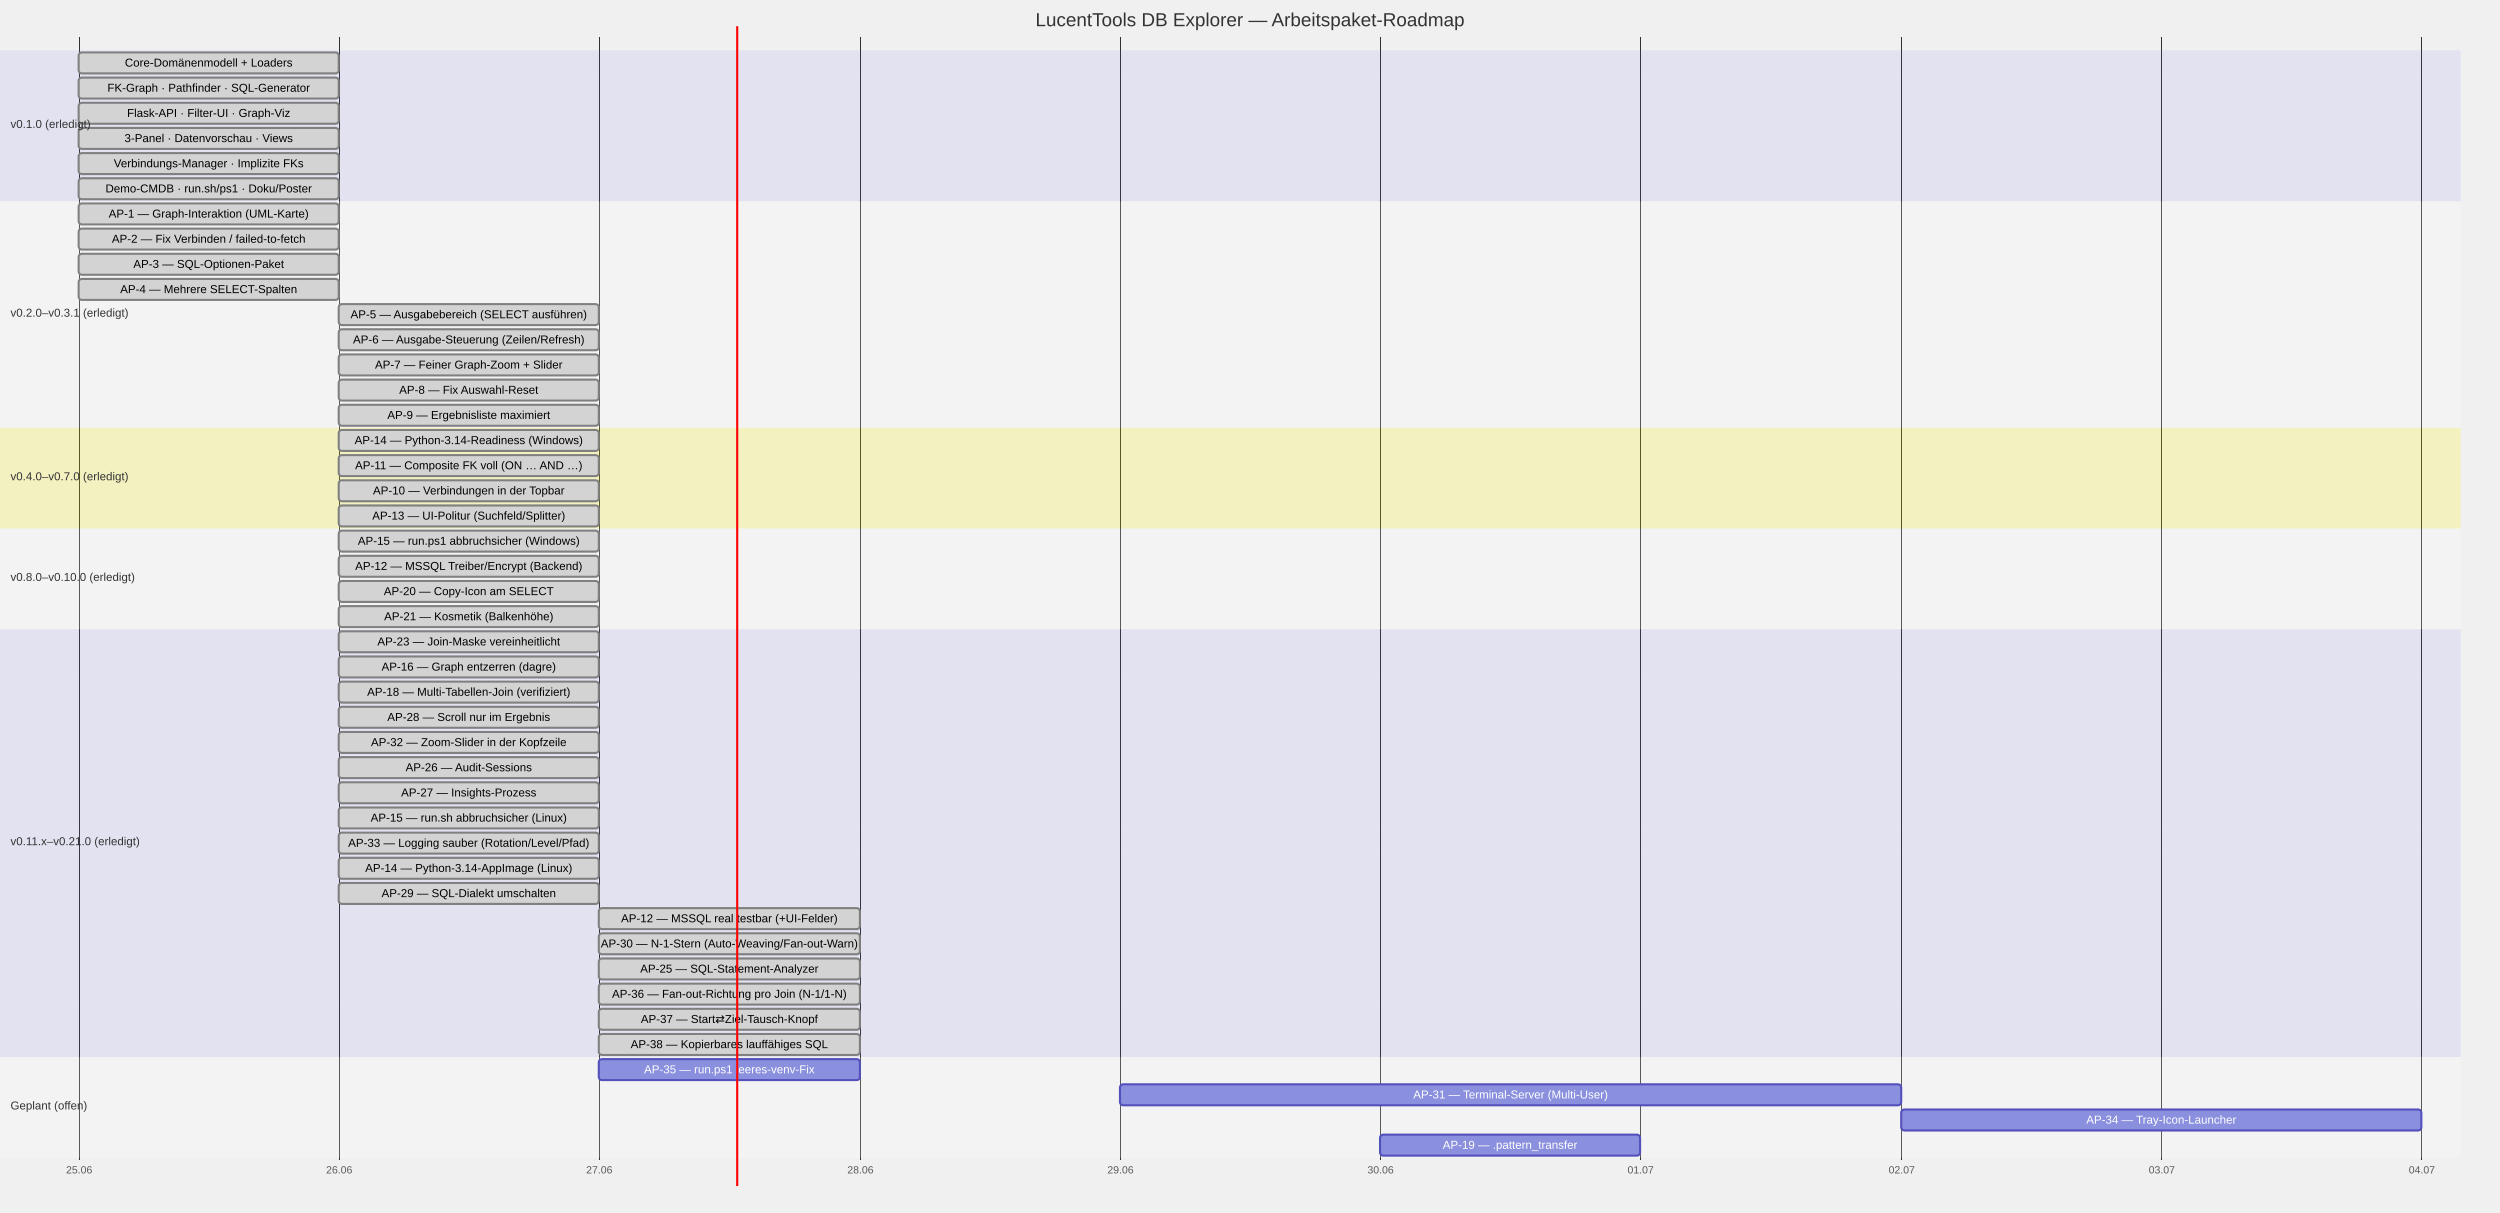
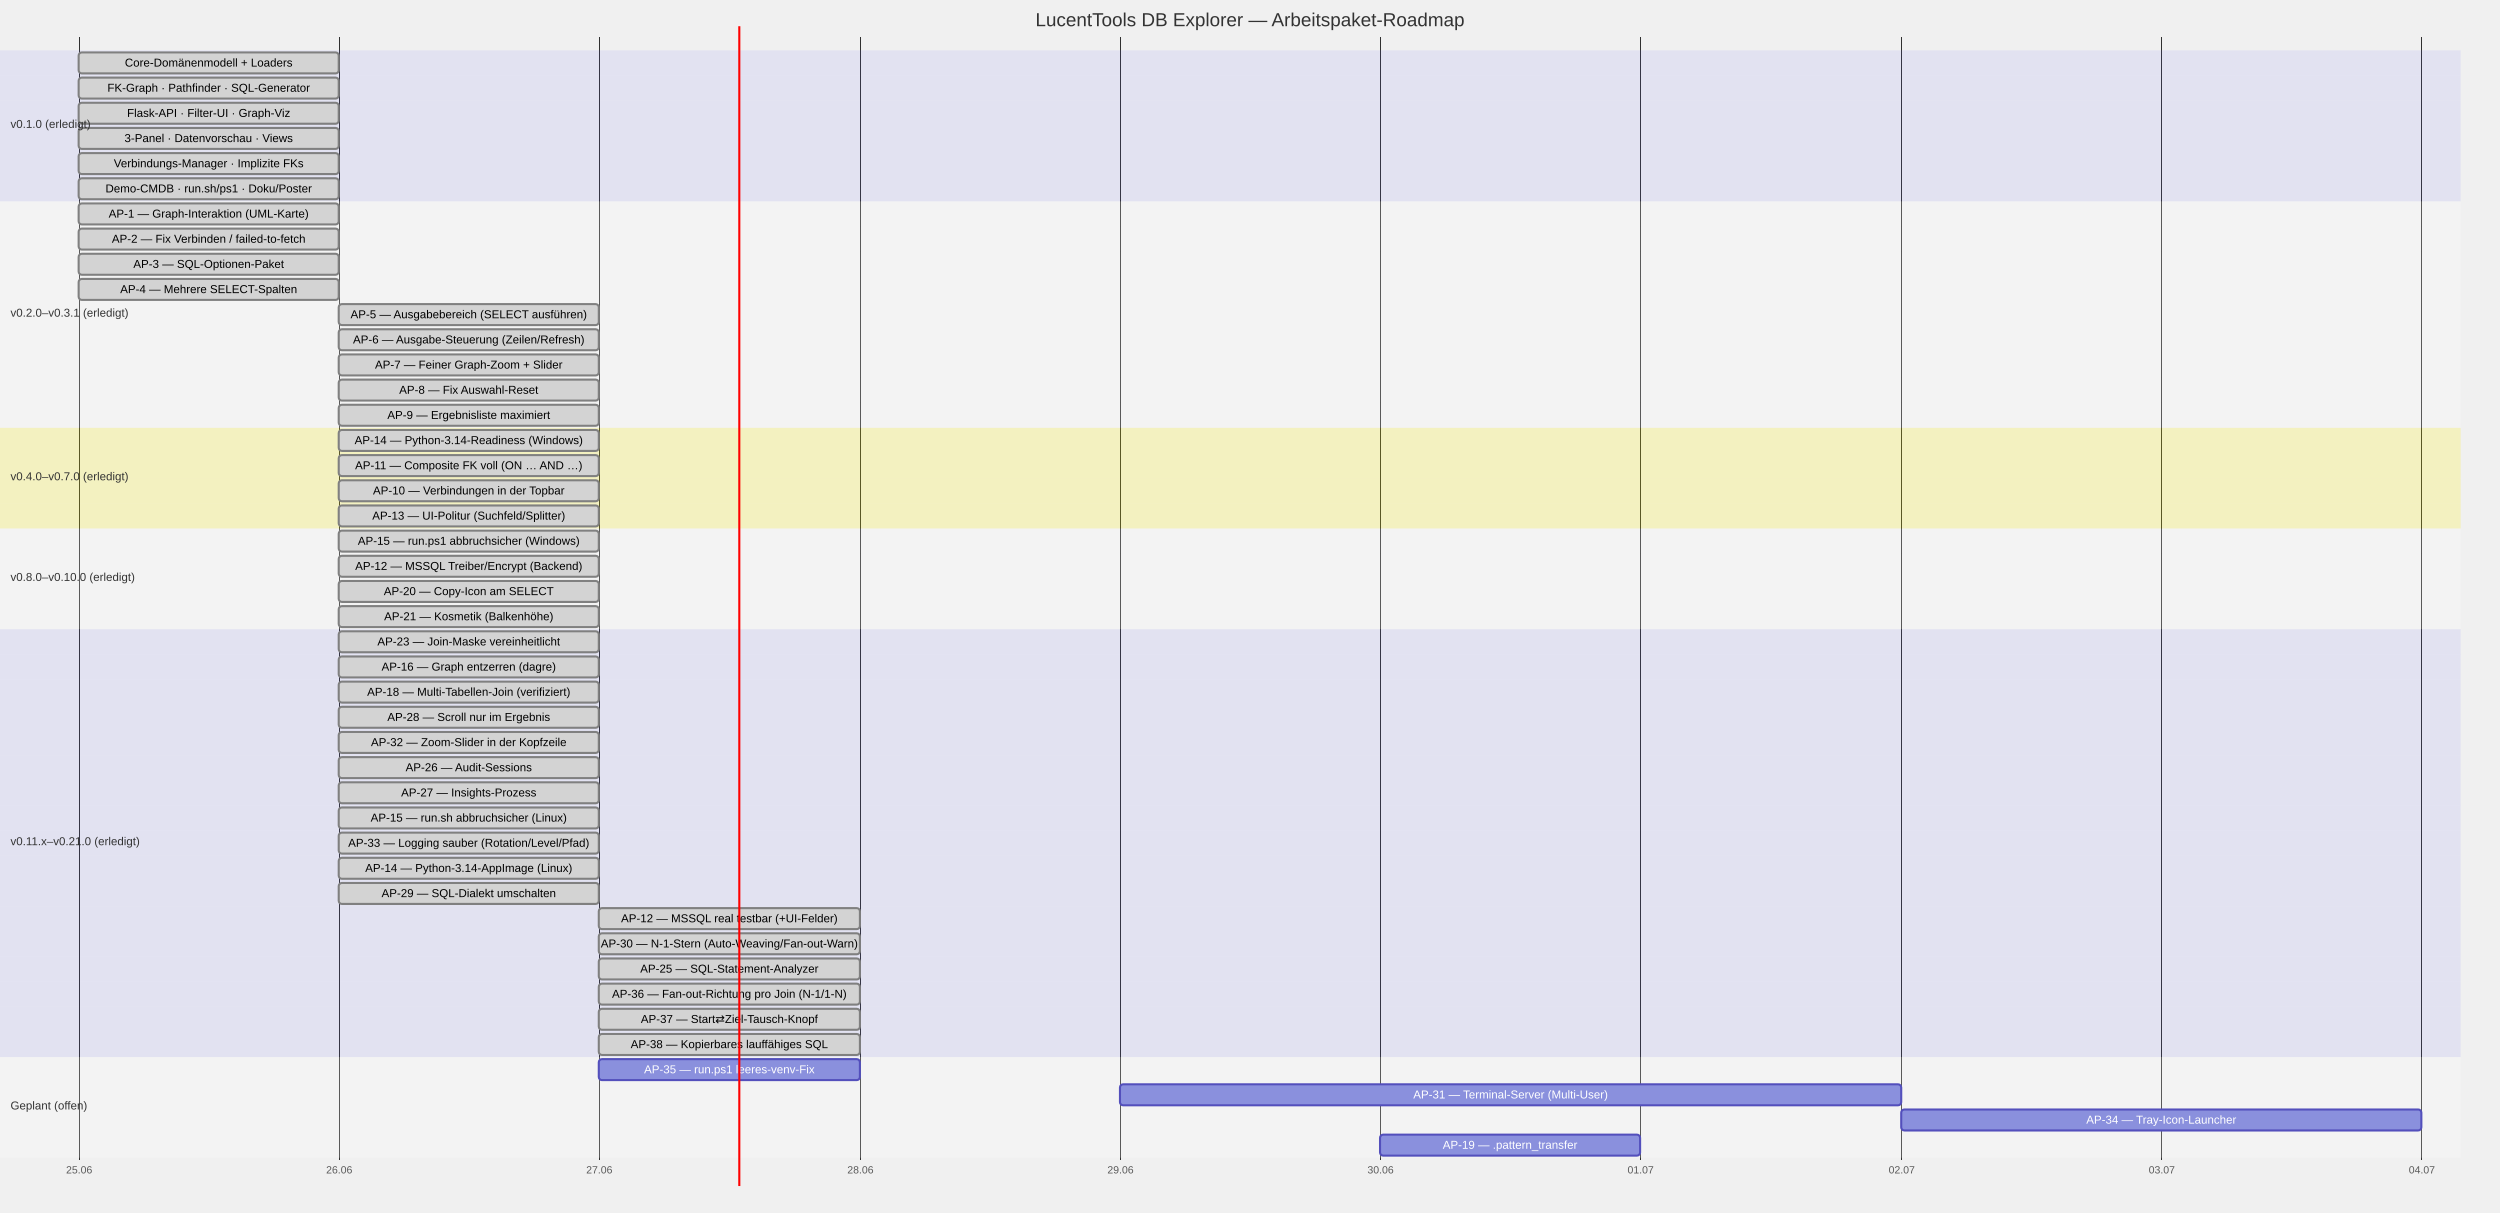
<svg xmlns="http://www.w3.org/2000/svg" id="my-svg" width="2384" viewBox="0 0 2384 1156" style="max-width: 2384px; background-color: transparent;" role="graphics-document document" aria-roledescription="gantt">
  <style>#my-svg{font-family:"trebuchet ms",verdana,arial,sans-serif;font-size:16px;fill:#333;}@keyframes edge-animation-frame{from{stroke-dashoffset:0;}}@keyframes dash{to{stroke-dashoffset:0;}}#my-svg .edge-animation-slow{stroke-dasharray:9,5!important;stroke-dashoffset:900;animation:dash 50s linear infinite;stroke-linecap:round;}#my-svg .edge-animation-fast{stroke-dasharray:9,5!important;stroke-dashoffset:900;animation:dash 20s linear infinite;stroke-linecap:round;}#my-svg .error-icon{fill:#552222;}#my-svg .error-text{fill:#552222;stroke:#552222;}#my-svg .edge-thickness-normal{stroke-width:1px;}#my-svg .edge-thickness-thick{stroke-width:3.5px;}#my-svg .edge-pattern-solid{stroke-dasharray:0;}#my-svg .edge-thickness-invisible{stroke-width:0;fill:none;}#my-svg .edge-pattern-dashed{stroke-dasharray:3;}#my-svg .edge-pattern-dotted{stroke-dasharray:2;}#my-svg .marker{fill:#333333;stroke:#333333;}#my-svg .marker.cross{stroke:#333333;}#my-svg svg{font-family:"trebuchet ms",verdana,arial,sans-serif;font-size:16px;}#my-svg p{margin:0;}#my-svg .mermaid-main-font{font-family:"trebuchet ms",verdana,arial,sans-serif;}#my-svg .exclude-range{fill:#eeeeee;}#my-svg .section{stroke:none;opacity:0.2;}#my-svg .section0{fill:rgba(102, 102, 255, 0.49);}#my-svg .section2{fill:#fff400;}#my-svg .section1,#my-svg .section3{fill:white;opacity:0.2;}#my-svg .sectionTitle0{fill:#333;}#my-svg .sectionTitle1{fill:#333;}#my-svg .sectionTitle2{fill:#333;}#my-svg .sectionTitle3{fill:#333;}#my-svg .sectionTitle{text-anchor:start;font-family:"trebuchet ms",verdana,arial,sans-serif;}#my-svg .grid .tick{stroke:lightgrey;opacity:0.8;shape-rendering:crispEdges;}#my-svg .grid .tick text{font-family:"trebuchet ms",verdana,arial,sans-serif;fill:#333;}#my-svg .grid path{stroke-width:0;}#my-svg .today{fill:none;stroke:red;stroke-width:2px;}#my-svg .task{stroke-width:2;}#my-svg .taskText{text-anchor:middle;font-family:"trebuchet ms",verdana,arial,sans-serif;}#my-svg .taskTextOutsideRight{fill:black;text-anchor:start;font-family:"trebuchet ms",verdana,arial,sans-serif;}#my-svg .taskTextOutsideLeft{fill:black;text-anchor:end;}#my-svg .task.clickable{cursor:pointer;}#my-svg .taskText.clickable{cursor:pointer;fill:#003163!important;font-weight:bold;}#my-svg .taskTextOutsideLeft.clickable{cursor:pointer;fill:#003163!important;font-weight:bold;}#my-svg .taskTextOutsideRight.clickable{cursor:pointer;fill:#003163!important;font-weight:bold;}#my-svg .taskText0,#my-svg .taskText1,#my-svg .taskText2,#my-svg .taskText3{fill:white;}#my-svg .task0,#my-svg .task1,#my-svg .task2,#my-svg .task3{fill:#8a90dd;stroke:#534fbc;}#my-svg .taskTextOutside0,#my-svg .taskTextOutside2{fill:black;}#my-svg .taskTextOutside1,#my-svg .taskTextOutside3{fill:black;}#my-svg .active0,#my-svg .active1,#my-svg .active2,#my-svg .active3{fill:#bfc7ff;stroke:#534fbc;}#my-svg .activeText0,#my-svg .activeText1,#my-svg .activeText2,#my-svg .activeText3{fill:black!important;}#my-svg .done0,#my-svg .done1,#my-svg .done2,#my-svg .done3{stroke:grey;fill:lightgrey;stroke-width:2;}#my-svg .doneText0,#my-svg .doneText1,#my-svg .doneText2,#my-svg .doneText3{fill:black!important;}#my-svg .doneText0.taskTextOutsideLeft,#my-svg .doneText0.taskTextOutsideRight,#my-svg .doneText1.taskTextOutsideLeft,#my-svg .doneText1.taskTextOutsideRight,#my-svg .doneText2.taskTextOutsideLeft,#my-svg .doneText2.taskTextOutsideRight,#my-svg .doneText3.taskTextOutsideLeft,#my-svg .doneText3.taskTextOutsideRight{fill:black!important;}#my-svg .crit0,#my-svg .crit1,#my-svg .crit2,#my-svg .crit3{stroke:#ff8888;fill:red;stroke-width:2;}#my-svg .activeCrit0,#my-svg .activeCrit1,#my-svg .activeCrit2,#my-svg .activeCrit3{stroke:#ff8888;fill:#bfc7ff;stroke-width:2;}#my-svg .doneCrit0,#my-svg .doneCrit1,#my-svg .doneCrit2,#my-svg .doneCrit3{stroke:#ff8888;fill:lightgrey;stroke-width:2;cursor:pointer;shape-rendering:crispEdges;}#my-svg .milestone{transform:rotate(45deg) scale(0.8,0.8);}#my-svg .milestoneText{font-style:italic;}#my-svg .doneCritText0,#my-svg .doneCritText1,#my-svg .doneCritText2,#my-svg .doneCritText3{fill:black!important;}#my-svg .doneCritText0.taskTextOutsideLeft,#my-svg .doneCritText0.taskTextOutsideRight,#my-svg .doneCritText1.taskTextOutsideLeft,#my-svg .doneCritText1.taskTextOutsideRight,#my-svg .doneCritText2.taskTextOutsideLeft,#my-svg .doneCritText2.taskTextOutsideRight,#my-svg .doneCritText3.taskTextOutsideLeft,#my-svg .doneCritText3.taskTextOutsideRight{fill:black!important;}#my-svg .vert{stroke:navy;}#my-svg .vertText{font-size:15px;text-anchor:middle;fill:navy!important;}#my-svg .activeCritText0,#my-svg .activeCritText1,#my-svg .activeCritText2,#my-svg .activeCritText3{fill:black!important;}#my-svg .titleText{text-anchor:middle;font-size:18px;fill:#333;font-family:"trebuchet ms",verdana,arial,sans-serif;}#my-svg .node .neo-node{stroke:#9370DB;}#my-svg [data-look="neo"].node rect,#my-svg [data-look="neo"].cluster rect,#my-svg [data-look="neo"].node polygon{stroke:#9370DB;filter:drop-shadow(1px 2px 2px rgba(185, 185, 185, 1));}#my-svg [data-look="neo"].node path{stroke:#9370DB;stroke-width:1px;}#my-svg [data-look="neo"].node .outer-path{filter:drop-shadow(1px 2px 2px rgba(185, 185, 185, 1));}#my-svg [data-look="neo"].node .neo-line path{stroke:#9370DB;filter:none;}#my-svg [data-look="neo"].node circle{stroke:#9370DB;filter:drop-shadow(1px 2px 2px rgba(185, 185, 185, 1));}#my-svg [data-look="neo"].node circle .state-start{fill:#000000;}#my-svg [data-look="neo"].icon-shape .icon{fill:#9370DB;filter:drop-shadow(1px 2px 2px rgba(185, 185, 185, 1));}#my-svg [data-look="neo"].icon-shape .icon-neo path{stroke:#9370DB;filter:drop-shadow(1px 2px 2px rgba(185, 185, 185, 1));}#my-svg :root{--mermaid-font-family:"trebuchet ms",verdana,arial,sans-serif;}</style>
  <g />
  <g class="grid" transform="translate(75, 1106)" fill="none" font-size="10" font-family="sans-serif" text-anchor="middle">
    <path class="domain" stroke="currentColor" d="M0.5,-1071V0.5H2234.5V-1071" />
    <g class="tick" opacity="1" transform="translate(0.5,0)">
      <line stroke="currentColor" y2="-1071" />
      <text fill="#000" y="3" dy="1em" stroke="none" font-size="10" style="text-anchor: middle;"> 25.06</text>
    </g>
    <g class="tick" opacity="1" transform="translate(248.5,0)">
      <line stroke="currentColor" y2="-1071" />
      <text fill="#000" y="3" dy="1em" stroke="none" font-size="10" style="text-anchor: middle;"> 26.06</text>
    </g>
    <g class="tick" opacity="1" transform="translate(496.5,0)">
      <line stroke="currentColor" y2="-1071" />
      <text fill="#000" y="3" dy="1em" stroke="none" font-size="10" style="text-anchor: middle;"> 27.06</text>
    </g>
    <g class="tick" opacity="1" transform="translate(745.5,0)">
      <line stroke="currentColor" y2="-1071" />
      <text fill="#000" y="3" dy="1em" stroke="none" font-size="10" style="text-anchor: middle;"> 28.06</text>
    </g>
    <g class="tick" opacity="1" transform="translate(993.5,0)">
      <line stroke="currentColor" y2="-1071" />
      <text fill="#000" y="3" dy="1em" stroke="none" font-size="10" style="text-anchor: middle;"> 29.06</text>
    </g>
    <g class="tick" opacity="1" transform="translate(1241.5,0)">
      <line stroke="currentColor" y2="-1071" />
      <text fill="#000" y="3" dy="1em" stroke="none" font-size="10" style="text-anchor: middle;"> 30.06</text>
    </g>
    <g class="tick" opacity="1" transform="translate(1489.5,0)">
      <line stroke="currentColor" y2="-1071" />
      <text fill="#000" y="3" dy="1em" stroke="none" font-size="10" style="text-anchor: middle;"> 01.07</text>
    </g>
    <g class="tick" opacity="1" transform="translate(1738.5,0)">
      <line stroke="currentColor" y2="-1071" />
      <text fill="#000" y="3" dy="1em" stroke="none" font-size="10" style="text-anchor: middle;"> 02.07</text>
    </g>
    <g class="tick" opacity="1" transform="translate(1986.5,0)">
      <line stroke="currentColor" y2="-1071" />
      <text fill="#000" y="3" dy="1em" stroke="none" font-size="10" style="text-anchor: middle;"> 03.07</text>
    </g>
    <g class="tick" opacity="1" transform="translate(2234.5,0)">
      <line stroke="currentColor" y2="-1071" />
      <text fill="#000" y="3" dy="1em" stroke="none" font-size="10" style="text-anchor: middle;"> 04.07</text>
    </g>
  </g>
  <g>
    <rect x="0" y="48" width="2346.5" height="24" class="section section0" />
    <rect x="0" y="72" width="2346.5" height="24" class="section section0" />
    <rect x="0" y="96" width="2346.5" height="24" class="section section0" />
    <rect x="0" y="120" width="2346.5" height="24" class="section section0" />
    <rect x="0" y="144" width="2346.5" height="24" class="section section0" />
    <rect x="0" y="168" width="2346.5" height="24" class="section section0" />
    <rect x="0" y="192" width="2346.5" height="24" class="section section1" />
    <rect x="0" y="216" width="2346.5" height="24" class="section section1" />
    <rect x="0" y="240" width="2346.5" height="24" class="section section1" />
    <rect x="0" y="264" width="2346.5" height="24" class="section section1" />
    <rect x="0" y="288" width="2346.5" height="24" class="section section1" />
    <rect x="0" y="312" width="2346.5" height="24" class="section section1" />
    <rect x="0" y="336" width="2346.5" height="24" class="section section1" />
    <rect x="0" y="360" width="2346.5" height="24" class="section section1" />
    <rect x="0" y="384" width="2346.5" height="24" class="section section1" />
    <rect x="0" y="408" width="2346.5" height="24" class="section section2" />
    <rect x="0" y="432" width="2346.5" height="24" class="section section2" />
    <rect x="0" y="456" width="2346.5" height="24" class="section section2" />
    <rect x="0" y="480" width="2346.5" height="24" class="section section2" />
    <rect x="0" y="504" width="2346.5" height="24" class="section section3" />
    <rect x="0" y="528" width="2346.5" height="24" class="section section3" />
    <rect x="0" y="552" width="2346.5" height="24" class="section section3" />
    <rect x="0" y="576" width="2346.5" height="24" class="section section3" />
    <rect x="0" y="600" width="2346.5" height="24" class="section section0" />
    <rect x="0" y="624" width="2346.5" height="24" class="section section0" />
    <rect x="0" y="648" width="2346.5" height="24" class="section section0" />
    <rect x="0" y="672" width="2346.5" height="24" class="section section0" />
    <rect x="0" y="696" width="2346.5" height="24" class="section section0" />
    <rect x="0" y="720" width="2346.5" height="24" class="section section0" />
    <rect x="0" y="744" width="2346.5" height="24" class="section section0" />
    <rect x="0" y="768" width="2346.5" height="24" class="section section0" />
    <rect x="0" y="792" width="2346.5" height="24" class="section section0" />
    <rect x="0" y="816" width="2346.5" height="24" class="section section0" />
    <rect x="0" y="840" width="2346.5" height="24" class="section section0" />
    <rect x="0" y="864" width="2346.5" height="24" class="section section0" />
    <rect x="0" y="888" width="2346.5" height="24" class="section section0" />
    <rect x="0" y="912" width="2346.5" height="24" class="section section0" />
    <rect x="0" y="936" width="2346.5" height="24" class="section section0" />
    <rect x="0" y="960" width="2346.5" height="24" class="section section0" />
    <rect x="0" y="984" width="2346.5" height="24" class="section section0" />
    <rect x="0" y="1008" width="2346.5" height="24" class="section section1" />
    <rect x="0" y="1032" width="2346.5" height="24" class="section section1" />
    <rect x="0" y="1080" width="2346.5" height="24" class="section section1" />
    <rect x="0" y="1056" width="2346.5" height="24" class="section section1" />
  </g>
  <g>
    <rect id="my-svg-d1" rx="3" ry="3" x="75" y="50" width="248" height="20" transform-origin="199px 60px" class="task done0" />
    <rect id="my-svg-d2" rx="3" ry="3" x="75" y="74" width="248" height="20" transform-origin="199px 84px" class="task done0" />
    <rect id="my-svg-d3" rx="3" ry="3" x="75" y="98" width="248" height="20" transform-origin="199px 108px" class="task done0" />
    <rect id="my-svg-d4" rx="3" ry="3" x="75" y="122" width="248" height="20" transform-origin="199px 132px" class="task done0" />
    <rect id="my-svg-d5" rx="3" ry="3" x="75" y="146" width="248" height="20" transform-origin="199px 156px" class="task done0" />
    <rect id="my-svg-d6" rx="3" ry="3" x="75" y="170" width="248" height="20" transform-origin="199px 180px" class="task done0" />
    <rect id="my-svg-a1" rx="3" ry="3" x="75" y="194" width="248" height="20" transform-origin="199px 204px" class="task done1" />
    <rect id="my-svg-a2" rx="3" ry="3" x="75" y="218" width="248" height="20" transform-origin="199px 228px" class="task done1" />
    <rect id="my-svg-a3" rx="3" ry="3" x="75" y="242" width="248" height="20" transform-origin="199px 252px" class="task done1" />
    <rect id="my-svg-a4" rx="3" ry="3" x="75" y="266" width="248" height="20" transform-origin="199px 276px" class="task done1" />
    <rect id="my-svg-a5" rx="3" ry="3" x="323" y="290" width="248" height="20" transform-origin="447px 300px" class="task done1" />
    <rect id="my-svg-a6" rx="3" ry="3" x="323" y="314" width="248" height="20" transform-origin="447px 324px" class="task done1" />
    <rect id="my-svg-a7" rx="3" ry="3" x="323" y="338" width="248" height="20" transform-origin="447px 348px" class="task done1" />
    <rect id="my-svg-a8" rx="3" ry="3" x="323" y="362" width="248" height="20" transform-origin="447px 372px" class="task done1" />
    <rect id="my-svg-a9" rx="3" ry="3" x="323" y="386" width="248" height="20" transform-origin="447px 396px" class="task done1" />
    <rect id="my-svg-b1" rx="3" ry="3" x="323" y="410" width="248" height="20" transform-origin="447px 420px" class="task done2" />
    <rect id="my-svg-b2" rx="3" ry="3" x="323" y="434" width="248" height="20" transform-origin="447px 444px" class="task done2" />
    <rect id="my-svg-b3" rx="3" ry="3" x="323" y="458" width="248" height="20" transform-origin="447px 468px" class="task done2" />
    <rect id="my-svg-b4" rx="3" ry="3" x="323" y="482" width="248" height="20" transform-origin="447px 492px" class="task done2" />
    <rect id="my-svg-c1" rx="3" ry="3" x="323" y="506" width="248" height="20" transform-origin="447px 516px" class="task done3" />
    <rect id="my-svg-c2" rx="3" ry="3" x="323" y="530" width="248" height="20" transform-origin="447px 540px" class="task done3" />
    <rect id="my-svg-c3" rx="3" ry="3" x="323" y="554" width="248" height="20" transform-origin="447px 564px" class="task done3" />
    <rect id="my-svg-c4" rx="3" ry="3" x="323" y="578" width="248" height="20" transform-origin="447px 588px" class="task done3" />
    <rect id="my-svg-e1" rx="3" ry="3" x="323" y="602" width="248" height="20" transform-origin="447px 612px" class="task done0" />
    <rect id="my-svg-e2" rx="3" ry="3" x="323" y="626" width="248" height="20" transform-origin="447px 636px" class="task done0" />
    <rect id="my-svg-e3" rx="3" ry="3" x="323" y="650" width="248" height="20" transform-origin="447px 660px" class="task done0" />
    <rect id="my-svg-e4" rx="3" ry="3" x="323" y="674" width="248" height="20" transform-origin="447px 684px" class="task done0" />
    <rect id="my-svg-e5" rx="3" ry="3" x="323" y="698" width="248" height="20" transform-origin="447px 708px" class="task done0" />
    <rect id="my-svg-e6" rx="3" ry="3" x="323" y="722" width="248" height="20" transform-origin="447px 732px" class="task done0" />
    <rect id="my-svg-e7" rx="3" ry="3" x="323" y="746" width="248" height="20" transform-origin="447px 756px" class="task done0" />
    <rect id="my-svg-e8" rx="3" ry="3" x="323" y="770" width="248" height="20" transform-origin="447px 780px" class="task done0" />
    <rect id="my-svg-e9" rx="3" ry="3" x="323" y="794" width="248" height="20" transform-origin="447px 804px" class="task done0" />
    <rect id="my-svg-e10" rx="3" ry="3" x="323" y="818" width="248" height="20" transform-origin="447px 828px" class="task done0" />
    <rect id="my-svg-e11" rx="3" ry="3" x="323" y="842" width="248" height="20" transform-origin="447px 852px" class="task done0" />
    <rect id="my-svg-e12" rx="3" ry="3" x="571" y="866" width="249" height="20" transform-origin="695.5px 876px" class="task done0" />
    <rect id="my-svg-e13" rx="3" ry="3" x="571" y="890" width="249" height="20" transform-origin="695.5px 900px" class="task done0" />
    <rect id="my-svg-e14" rx="3" ry="3" x="571" y="914" width="249" height="20" transform-origin="695.5px 924px" class="task done0" />
    <rect id="my-svg-e15" rx="3" ry="3" x="571" y="938" width="249" height="20" transform-origin="695.5px 948px" class="task done0" />
    <rect id="my-svg-e16" rx="3" ry="3" x="571" y="962" width="249" height="20" transform-origin="695.5px 972px" class="task done0" />
    <rect id="my-svg-e17" rx="3" ry="3" x="571" y="986" width="249" height="20" transform-origin="695.5px 996px" class="task done0" />
    <rect id="my-svg-p3" rx="3" ry="3" x="571" y="1010" width="249" height="20" transform-origin="695.5px 1020px" class="task task1" />
    <rect id="my-svg-p7" rx="3" ry="3" x="1068" y="1034" width="745" height="20" transform-origin="1440.5px 1044px" class="task task1" />
    <rect id="my-svg-p11" rx="3" ry="3" x="1316" y="1082" width="248" height="20" transform-origin="1440px 1092px" class="task task1" />
    <rect id="my-svg-p9" rx="3" ry="3" x="1813" y="1058" width="496" height="20" transform-origin="2061px 1068px" class="task task1" />
    <text id="my-svg-d1-text" font-size="11" x="199" y="63.5" class="taskText taskText0  doneText0 width-157.0771484375">Core-Domänenmodell + Loaders          </text>
    <text id="my-svg-d2-text" font-size="11" x="199" y="87.5" class="taskText taskText0  doneText0 width-191.59716796875">FK-Graph · Pathfinder · SQL-Generator </text>
    <text id="my-svg-d3-text" font-size="11" x="199" y="111.5" class="taskText taskText0  doneText0 width-155.171875">Flask-API · Filter-UI · Graph-Viz     </text>
    <text id="my-svg-d4-text" font-size="11" x="199" y="135.5" class="taskText taskText0  doneText0 width-158.5380859375">3-Panel · Datenvorschau · Views       </text>
    <text id="my-svg-d5-text" font-size="11" x="199" y="159.5" class="taskText taskText0  doneText0 width-179.1416015625">Verbindungs-Manager · Implizite FKs   </text>
    <text id="my-svg-d6-text" font-size="11" x="199" y="183.5" class="taskText taskText0  doneText0 width-194.73388671875">Demo-CMDB · run.sh/ps1 · Doku/Poster  </text>
    <text id="my-svg-a1-text" font-size="11" x="199" y="207.5" class="taskText taskText1  doneText1 width-187.953125">AP-1 — Graph-Interaktion (UML-Karte)        </text>
    <text id="my-svg-a2-text" font-size="11" x="199" y="231.5" class="taskText taskText1  doneText1 width-189.296875">AP-2 — Fix Verbinden / failed-to-fetch      </text>
    <text id="my-svg-a3-text" font-size="11" x="199" y="255.5" class="taskText taskText1  doneText1 width-136.41455078125">AP-3 — SQL-Optionen-Paket                   </text>
    <text id="my-svg-a4-text" font-size="11" x="199" y="279.5" class="taskText taskText1  doneText1 width-156.21875">AP-4 — Mehrere SELECT-Spalten               </text>
    <text id="my-svg-a5-text" font-size="11" x="447" y="303.5" class="taskText taskText1  doneText1 width-212.640625">AP-5 — Ausgabebereich (SELECT ausführen)    </text>
    <text id="my-svg-a6-text" font-size="11" x="447" y="327.5" class="taskText taskText1  doneText1 width-214.796875">AP-6 — Ausgabe-Steuerung (Zeilen/Refresh)   </text>
    <text id="my-svg-a7-text" font-size="11" x="447" y="351.5" class="taskText taskText1  doneText1 width-173.501953125">AP-7 — Feiner Graph-Zoom + Slider           </text>
    <text id="my-svg-a8-text" font-size="11" x="447" y="375.5" class="taskText taskText1  doneText1 width-125.8818359375">AP-8 — Fix Auswahl-Reset                    </text>
    <text id="my-svg-a9-text" font-size="11" x="447" y="399.5" class="taskText taskText1  doneText1 width-154.16064453125">AP-9 — Ergebnisliste maximiert              </text>
    <text id="my-svg-b1-text" font-size="11" x="447" y="423.5" class="taskText taskText2  doneText2 width-208.53125">AP-14 — Python-3.14-Readiness (Windows)     </text>
    <text id="my-svg-b2-text" font-size="11" x="447" y="447.5" class="taskText taskText2  doneText2 width-202.59375">AP-11 — Composite FK voll (ON … AND …)      </text>
    <text id="my-svg-b3-text" font-size="11" x="447" y="471.5" class="taskText taskText2  doneText2 width-179.13623046875">AP-10 — Verbindungen in der Topbar          </text>
    <text id="my-svg-b4-text" font-size="11" x="447" y="495.5" class="taskText taskText2  doneText2 width-185.84375">AP-13 — UI-Politur (Suchfeld/Splitter)      </text>
    <text id="my-svg-c1-text" font-size="11" x="447" y="519.5" class="taskText taskText3  doneText3 width-206.4375">AP-15 — run.ps1 abbruchsicher (Windows)     </text>
    <text id="my-svg-c2-text" font-size="11" x="447" y="543.5" class="taskText taskText3  doneText3 width-207.84375">AP-12 — MSSQL Treiber/Encrypt (Backend)     </text>
    <text id="my-svg-c3-text" font-size="11" x="447" y="567.5" class="taskText taskText3  doneText3 width-149.162109375">AP-20 — Copy-Icon am SELECT                 </text>
    <text id="my-svg-c4-text" font-size="11" x="447" y="591.5" class="taskText taskText3  doneText3 width-155.546875">AP-21 — Kosmetik (Balkenhöhe)               </text>
    <text id="my-svg-e1-text" font-size="11" x="447" y="615.5" class="taskText taskText0  doneText0 width-173.287109375">AP-23 — Join-Maske vereinheitlicht          </text>
    <text id="my-svg-e2-text" font-size="11" x="447" y="639.5" class="taskText taskText0  doneText0 width-163.109375">AP-16 — Graph entzerren (dagre)             </text>
    <text id="my-svg-e3-text" font-size="11" x="447" y="663.5" class="taskText taskText0  doneText0 width-197.640625">AP-18 — Multi-Tabellen-Join (verifiziert)   </text>
    <text id="my-svg-e4-text" font-size="11" x="447" y="687.5" class="taskText taskText0  doneText0 width-150.77685546875">AP-28 — Scroll nur im Ergebnis              </text>
    <text id="my-svg-e5-text" font-size="11" x="447" y="711.5" class="taskText taskText0  doneText0 width-183.1875">AP-32 — Zoom-Slider in der Kopfzeile        </text>
    <text id="my-svg-e6-text" font-size="11" x="447" y="735.5" class="taskText taskText0  doneText0 width-112.70654296875">AP-26 — Audit-Sessions                      </text>
    <text id="my-svg-e7-text" font-size="11" x="447" y="759.5" class="taskText taskText0  doneText0 width-120.41943359375">AP-27 — Insights-Prozess                    </text>
    <text id="my-svg-e8-text" font-size="11" x="447" y="783.5" class="taskText taskText0  doneText0 width-183.75">AP-15 — run.sh abbruchsicher (Linux)        </text>
    <text id="my-svg-e9-text" font-size="11" x="447" y="807.5" class="taskText taskText0  doneText0 width-228.703125">AP-33 — Logging sauber (Rotation/Level/Pfad) </text>
    <text id="my-svg-e10-text" font-size="11" x="447" y="831.5" class="taskText taskText0  doneText0 width-192.046875">AP-14 — Python-3.14-AppImage (Linux)         </text>
    <text id="my-svg-e11-text" font-size="11" x="447" y="855.5" class="taskText taskText0  doneText0 width-159.8125">AP-29 — SQL-Dialekt umschalten               </text>
    <text id="my-svg-e12-text" font-size="11" x="695.5" y="879.5" class="taskText taskText0  doneText0 width-197.984375">AP-12 — MSSQL real testbar (+UI-Felder)      </text>
    <text id="my-svg-e13-text" font-size="11" x="695.5" y="903.5" class="taskText taskText0  doneText0 width-241.125">AP-30 — N-1-Stern (Auto-Weaving/Fan-out-Warn) </text>
    <text id="my-svg-e14-text" font-size="11" x="695.5" y="927.5" class="taskText taskText0  doneText0 width-163.7373046875">AP-25 — SQL-Statement-Analyzer               </text>
    <text id="my-svg-e15-text" font-size="11" x="695.5" y="951.5" class="taskText taskText0  doneText0 width-221.765625">AP-36 — Fan-out-Richtung pro Join (N-1/1-N)  </text>
    <text id="my-svg-e16-text" font-size="11" x="695.5" y="975.5" class="taskText taskText0  doneText0 width-164.2294921875">AP-37 — Start⇄Ziel-Tausch-Knopf              </text>
    <text id="my-svg-e17-text" font-size="11" x="695.5" y="999.5" class="taskText taskText0  doneText0 width-180.388671875">AP-38 — Kopierbares lauffähiges SQL          </text>
    <text id="my-svg-p3-text" font-size="11" x="695.5" y="1023.5" class="taskText taskText1  width-158.646484375">AP-35 — run.ps1 leeres-venv-Fix             </text>
    <text id="my-svg-p7-text" font-size="11" x="1440.5" y="1047.5" class="taskText taskText1  width-182.421875">AP-31 — Terminal-Server (Multi-User)        </text>
    <text id="my-svg-p11-text" font-size="11" x="1440" y="1095.5" class="taskText taskText1  width-129.57177734375">AP-19 — .pattern_transfer                   </text>
    <text id="my-svg-p9-text" font-size="11" x="2061" y="1071.5" class="taskText taskText1  width-137.6875">AP-34 — Tray-Icon-Launcher                  </text>
  </g>
  <g>
    <text dy="0em" x="10" y="122" font-size="11" class="sectionTitle sectionTitle0">
      <tspan alignment-baseline="central" x="10">v0.1.0 (erledigt)</tspan>
    </text>
    <text dy="0em" x="10" y="302" font-size="11" class="sectionTitle sectionTitle1">
      <tspan alignment-baseline="central" x="10">v0.2.0–v0.3.1 (erledigt)</tspan>
    </text>
    <text dy="0em" x="10" y="458" font-size="11" class="sectionTitle sectionTitle2">
      <tspan alignment-baseline="central" x="10">v0.4.0–v0.7.0 (erledigt)</tspan>
    </text>
    <text dy="0em" x="10" y="554" font-size="11" class="sectionTitle sectionTitle3">
      <tspan alignment-baseline="central" x="10">v0.8.0–v0.10.0 (erledigt)</tspan>
    </text>
    <text dy="0em" x="10" y="806" font-size="11" class="sectionTitle sectionTitle0">
      <tspan alignment-baseline="central" x="10">v0.11.x–v0.21.0 (erledigt)</tspan>
    </text>
    <text dy="0em" x="10" y="1058" font-size="11" class="sectionTitle sectionTitle1">
      <tspan alignment-baseline="central" x="10">Geplant (offen)</tspan>
    </text>
  </g>
  <g class="today">
-     <line x1="703" x2="703" y1="25" y2="1131" class="today" />
+     <line x1="705" x2="705" y1="25" y2="1131" class="today" />
  </g>
  <text x="1192" y="25" class="titleText">LucentTools DB Explorer — Arbeitspaket-Roadmap</text>
</svg>
